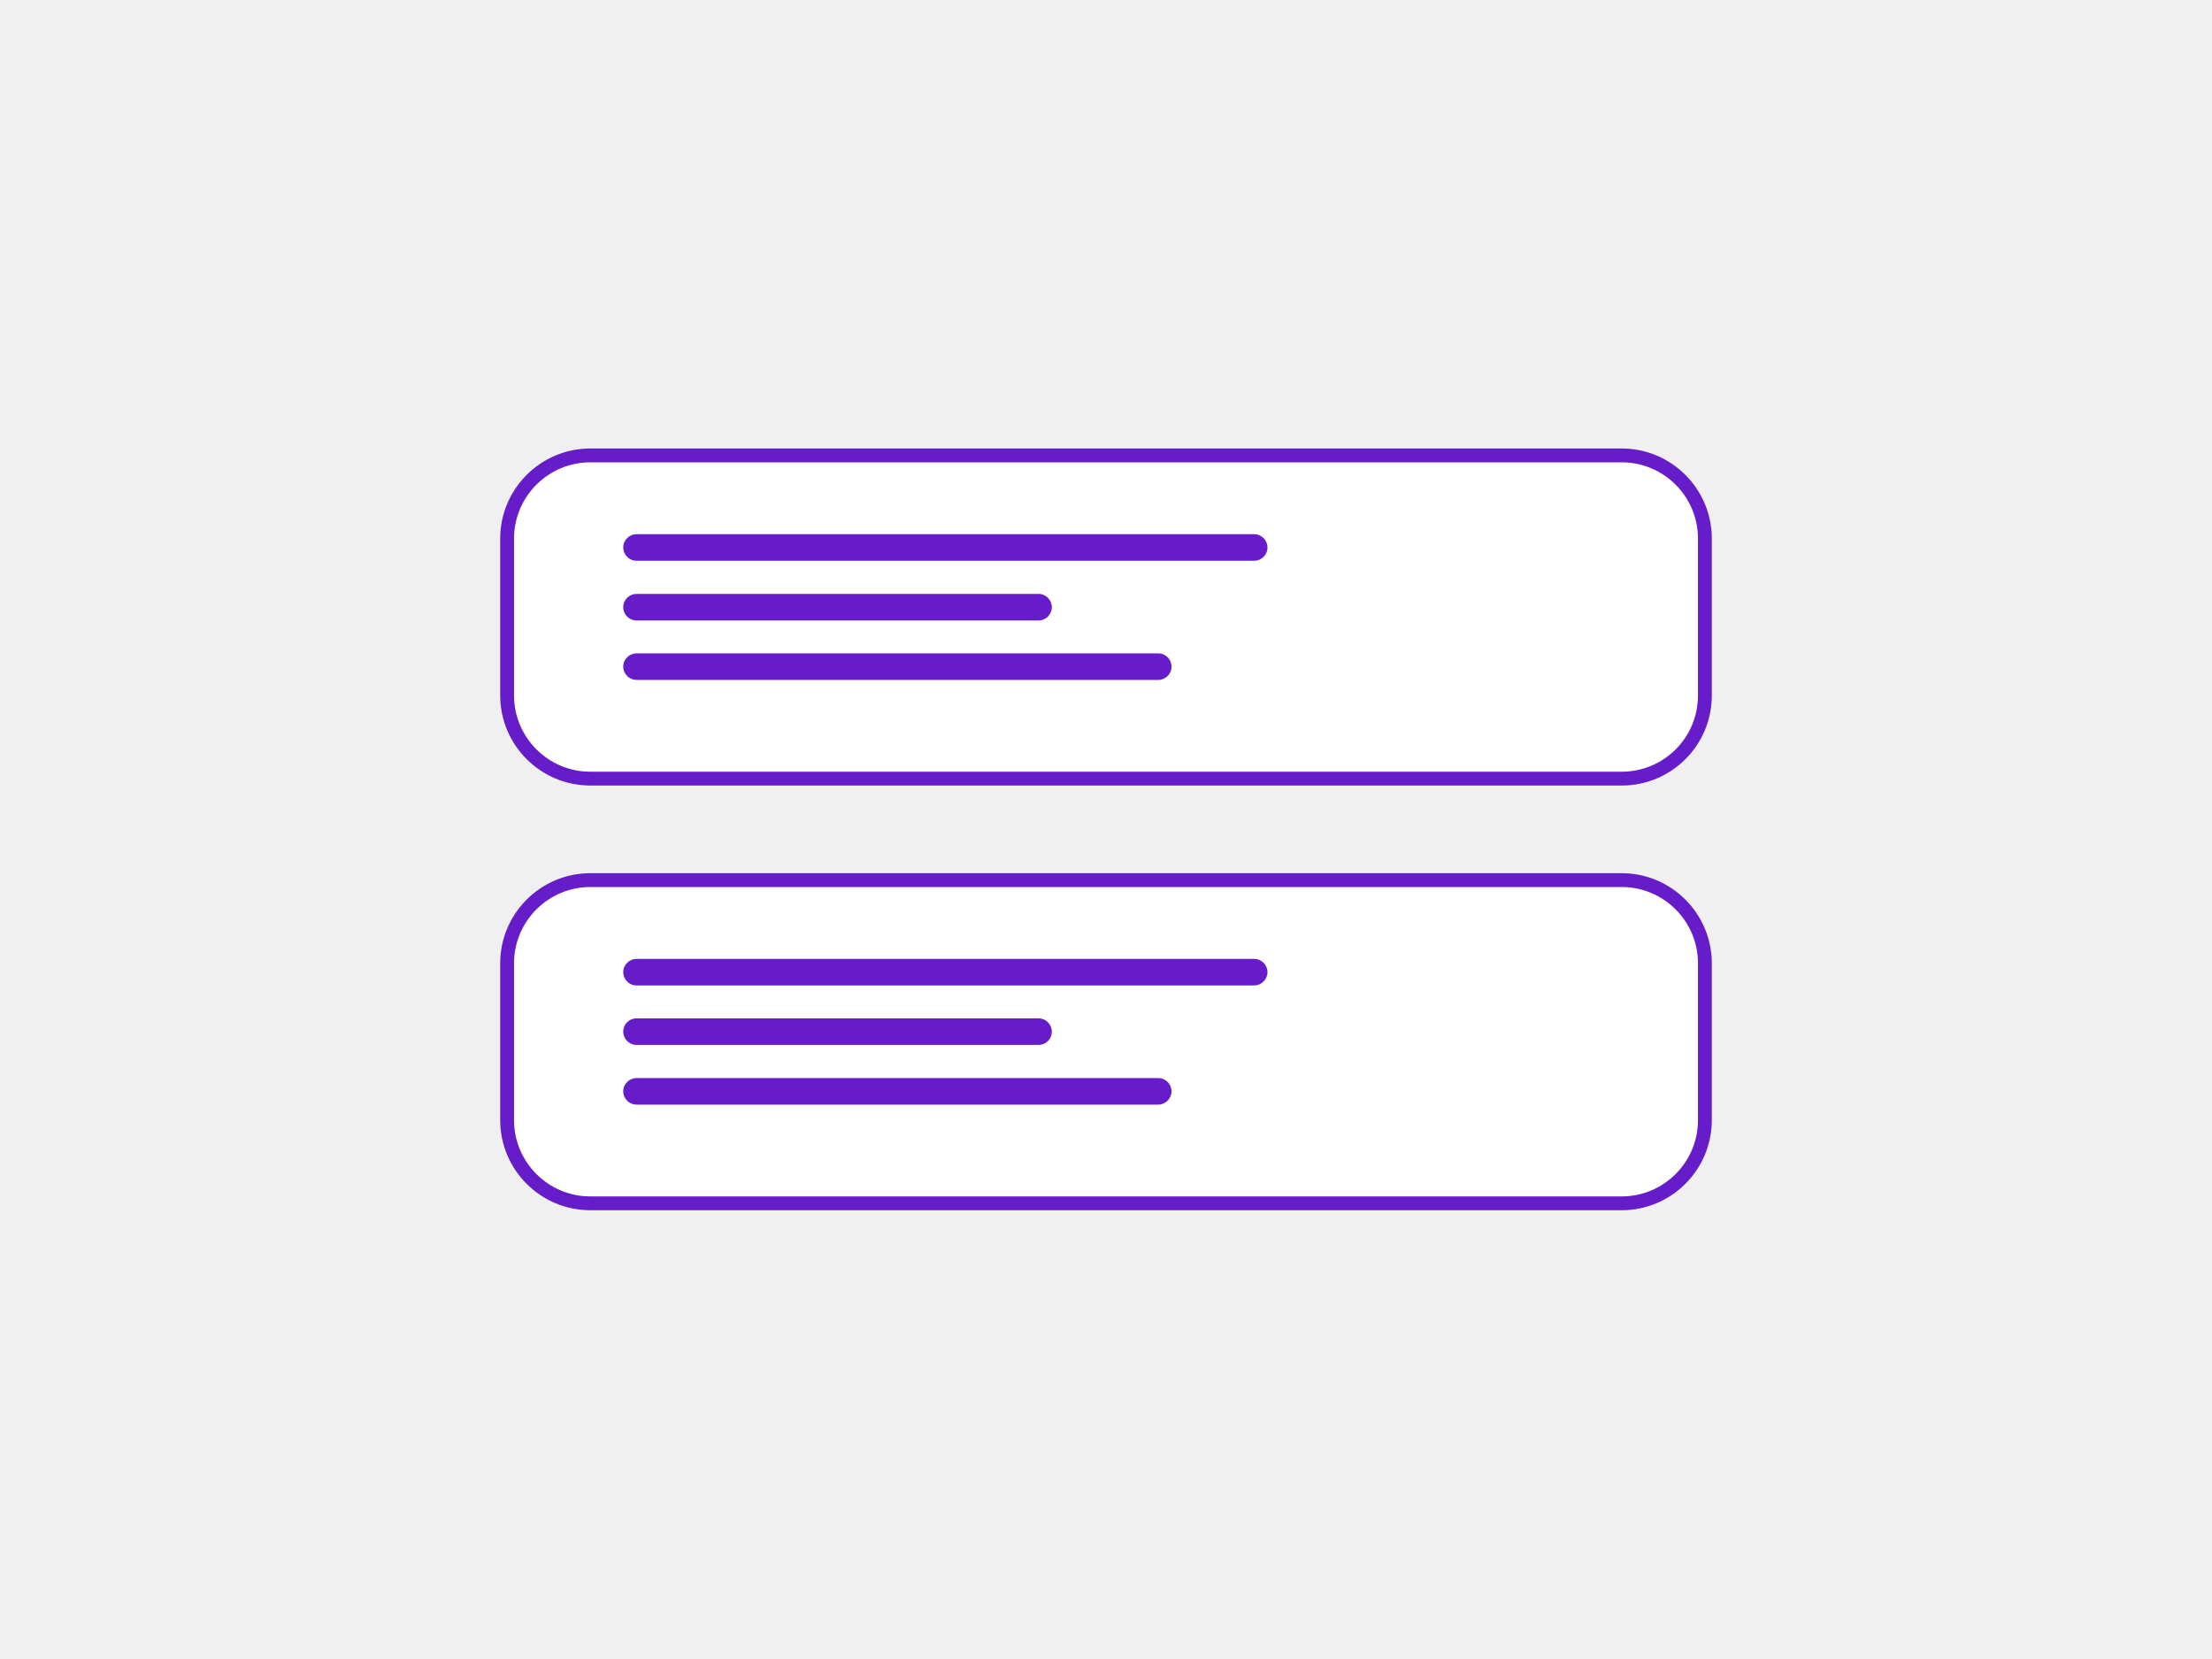
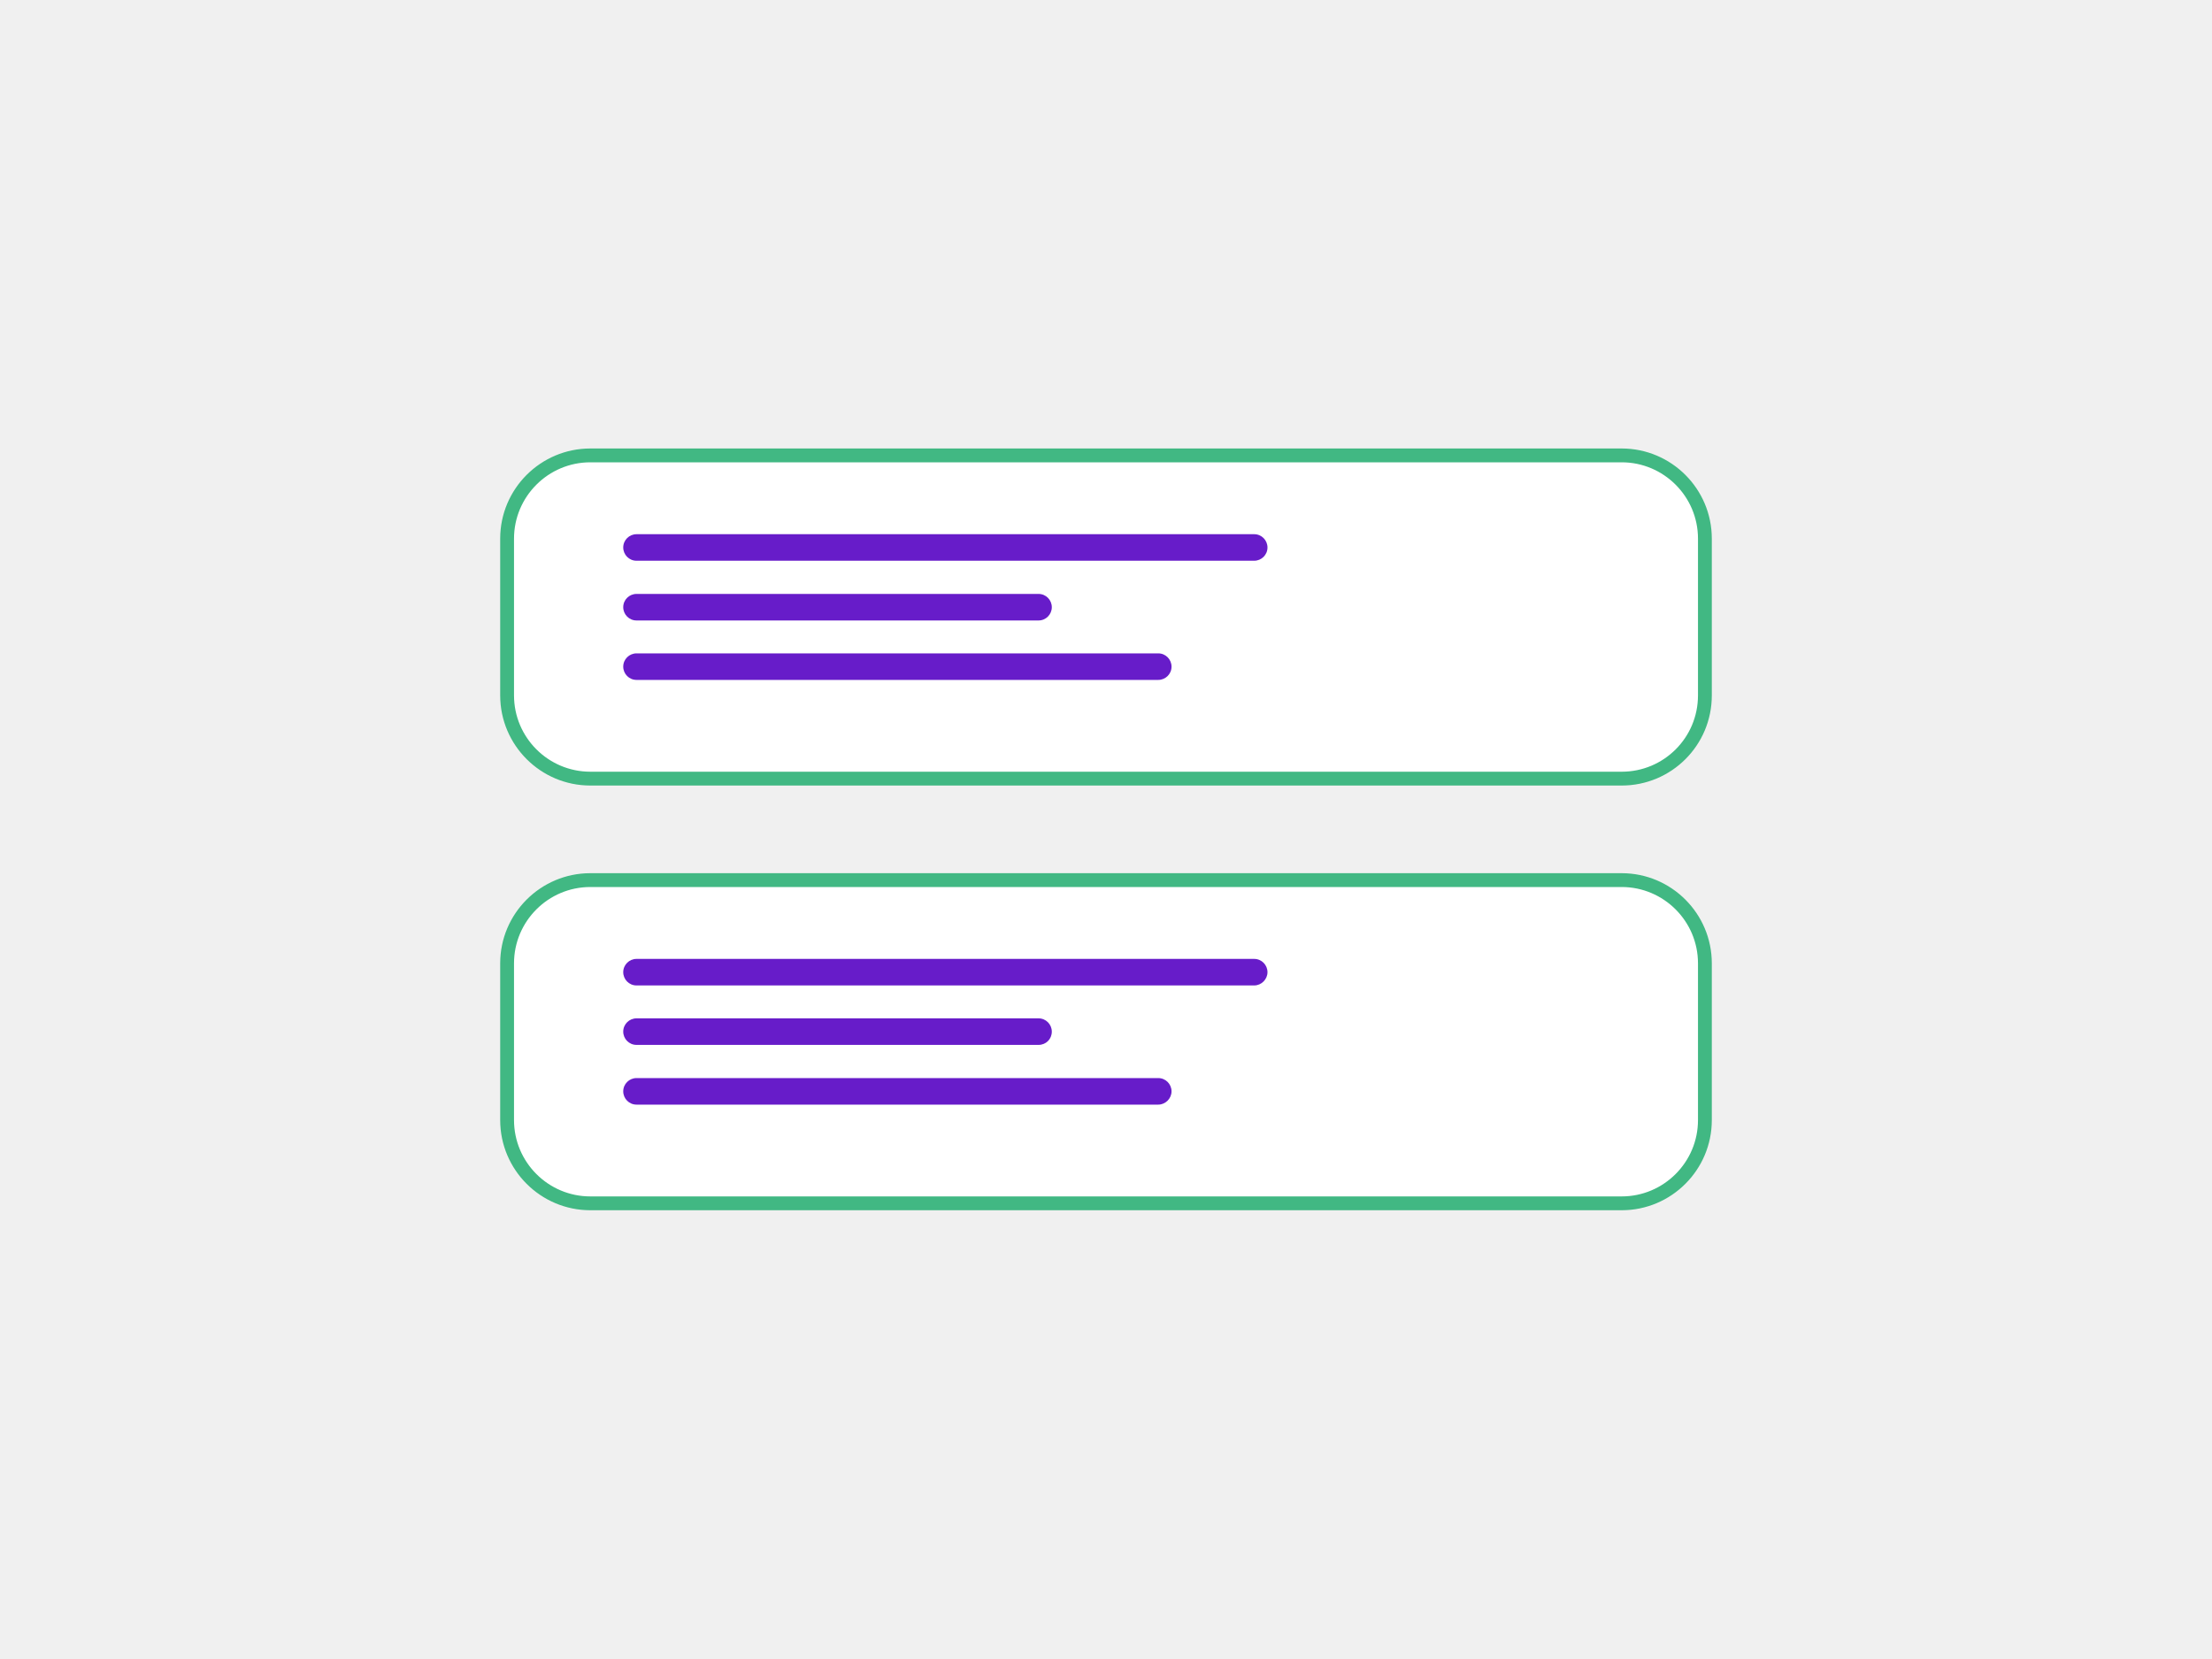
<svg xmlns="http://www.w3.org/2000/svg" version="1.1" id="Calque_1" x="0px" y="0px" viewBox="0 0 800 600" style="enable-background:new 0 0 800 600;" xml:space="preserve">
  <style type="text/css">
- 	.st0{fill:#FFFFFF;stroke:#671CC9;stroke-width:5;stroke-miterlimit:10;}
+ 	.st0{fill:#FFFFFF;stroke:#41b883;stroke-width:5;stroke-miterlimit:10;}
	.st1{fill:#671CC9;}
</style>
  <g>
    <path class="st0" d="M586.5,281.6h-373c-16.6,0-30.1-13.5-30.1-30.1v-56.7c0-16.6,13.5-30.1,30.1-30.1h373   c16.6,0,30.1,13.5,30.1,30.1v56.7C616.6,268.2,603.1,281.6,586.5,281.6z" />
    <path class="st1" d="M453.6,202.8H230.2c-2.7,0-4.8-2.2-4.8-4.8v0c0-2.7,2.2-4.8,4.8-4.8h223.4c2.7,0,4.8,2.2,4.8,4.8v0   C458.4,200.7,456.2,202.8,453.6,202.8z" />
    <path class="st1" d="M375.6,224.4H230.2c-2.7,0-4.8-2.2-4.8-4.8v0c0-2.7,2.2-4.8,4.8-4.8h145.4c2.7,0,4.8,2.2,4.8,4.8v0   C380.4,222.2,378.3,224.4,375.6,224.4z" />
    <path class="st1" d="M418.9,245.9H230.2c-2.7,0-4.8-2.2-4.8-4.8v0c0-2.7,2.2-4.8,4.8-4.8h188.7c2.7,0,4.8,2.2,4.8,4.8v0   C423.7,243.8,421.5,245.9,418.9,245.9z" />
    <path class="st0" d="M586.5,435.2h-373c-16.6,0-30.1-13.5-30.1-30.1v-56.7c0-16.6,13.5-30.1,30.1-30.1h373   c16.6,0,30.1,13.5,30.1,30.1v56.7C616.6,421.7,603.1,435.2,586.5,435.2z" />
    <path class="st1" d="M453.6,356.4H230.2c-2.7,0-4.8-2.2-4.8-4.8v0c0-2.7,2.2-4.8,4.8-4.8h223.4c2.7,0,4.8,2.2,4.8,4.8v0   C458.4,354.2,456.2,356.4,453.6,356.4z" />
    <path class="st1" d="M375.6,377.9H230.2c-2.7,0-4.8-2.2-4.8-4.8v0c0-2.7,2.2-4.8,4.8-4.8h145.4c2.7,0,4.8,2.2,4.8,4.8v0   C380.4,375.8,378.3,377.9,375.6,377.9z" />
    <path class="st1" d="M418.9,399.5H230.2c-2.7,0-4.8-2.2-4.8-4.8l0,0c0-2.7,2.2-4.8,4.8-4.8h188.7c2.7,0,4.8,2.2,4.8,4.8l0,0   C423.7,397.3,421.5,399.5,418.9,399.5z" />
  </g>
</svg>
